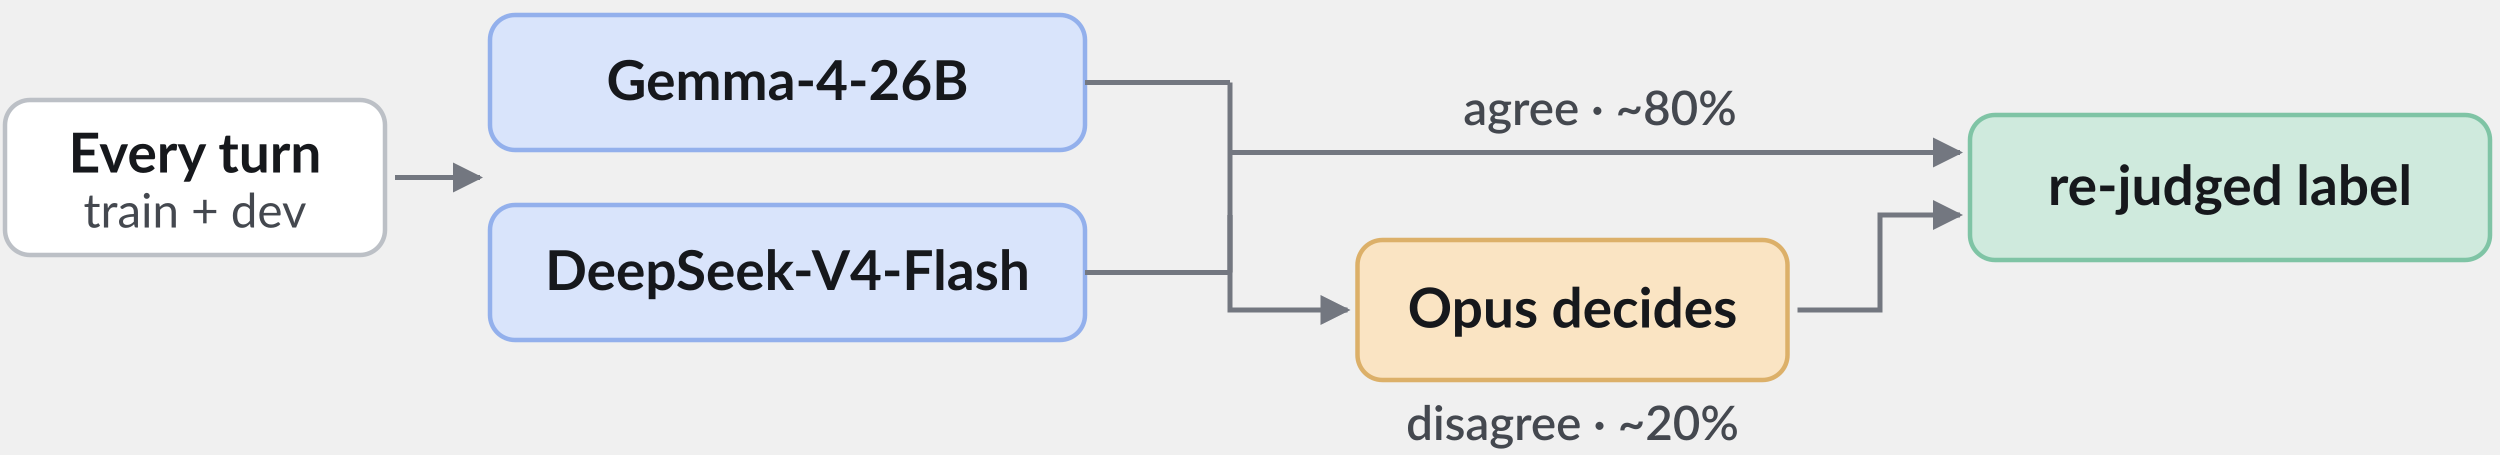
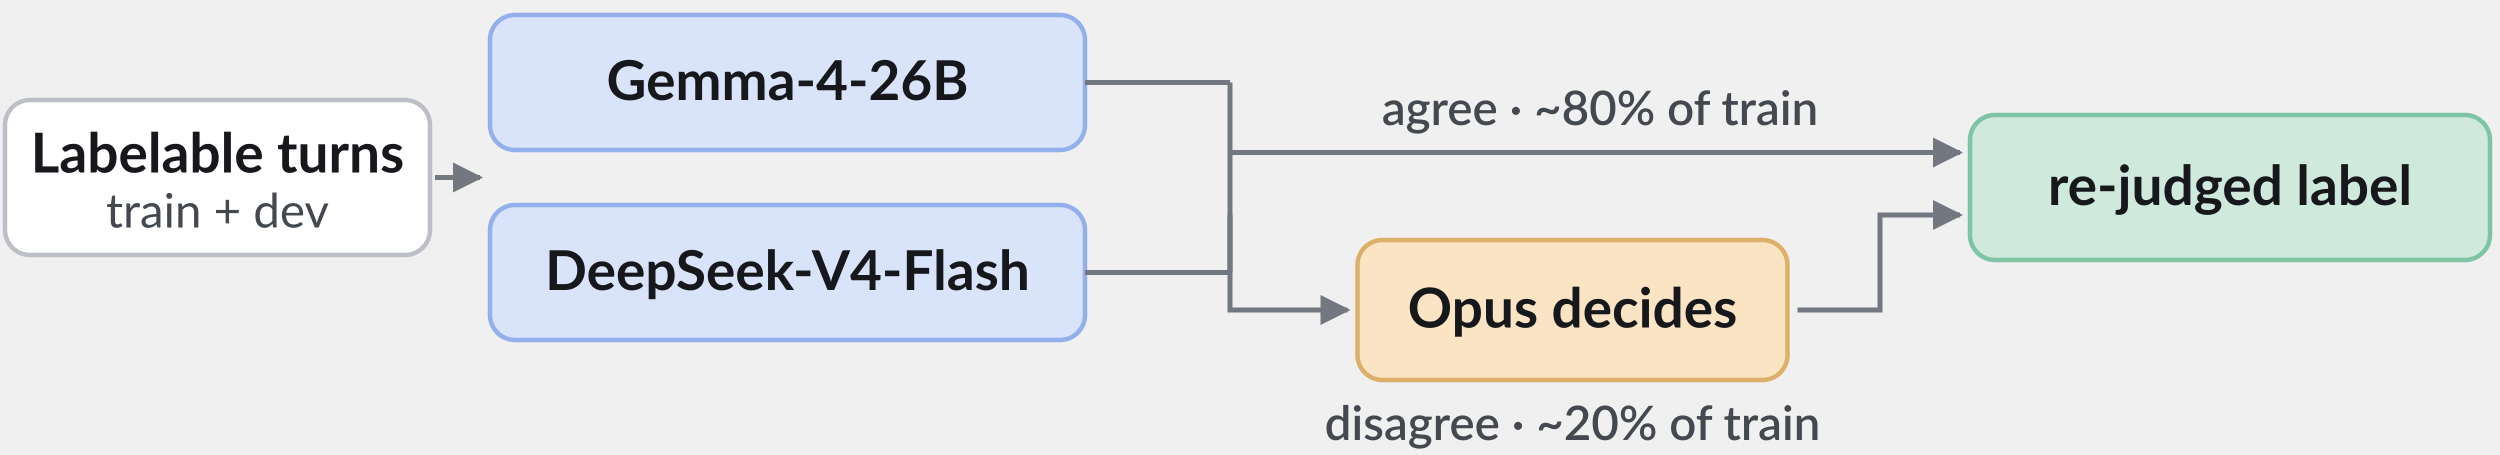
<svg xmlns="http://www.w3.org/2000/svg" viewBox="0 34 1000 182" role="img" aria-label="Relabelling flow: every train and dev turn is scored by two LLM judges. Where they agree, about 80 percent of turns, that verdict becomes the re-judged label. Where they disagree, about 20 percent, Opus decides and its verdict becomes the label.">
  <style>
            .jt{font:700 22px "Lato","Liberation Sans",sans-serif;fill:#16181C}
            .js{font:400 19px "Lato","Liberation Sans",sans-serif;fill:#44484F}
            .jl{font:600 19px "Lato","Liberation Sans",sans-serif;fill:#44484F}
          </style>
  <defs>
    <marker id="ja" viewBox="0 0 10 10" refX="9" refY="5" markerWidth="6" markerHeight="6" orient="auto-start-reverse">
      <path d="M0,0 L10,5 L0,10 z" fill="#737780" />
    </marker>
  </defs>
-   <rect x="2" y="74" width="152" height="62" rx="10" fill="#fff" stroke="#BCC0C6" stroke-width="1.8" />
-   <text class="jt" x="78" y="103" text-anchor="middle">Every turn</text>
-   <text class="js" x="78" y="125" text-anchor="middle">train + dev</text>
-   <line x1="158" y1="105" x2="192" y2="105" stroke="#737780" stroke-width="2" marker-end="url(#ja)" />
+   <rect x="2" y="74" width="170" height="62" rx="10" fill="#fff" stroke="#BCC0C6" stroke-width="1.8" />
+   <text class="jt" x="87" y="103" text-anchor="middle">Labelable turns</text>
+   <text class="js" x="87" y="125" text-anchor="middle">train + dev</text>
+   <line x1="174" y1="105" x2="192" y2="105" stroke="#737780" stroke-width="2" marker-end="url(#ja)" />
  <rect x="196" y="40" width="238" height="54" rx="10" fill="#d9e4fb" stroke="#93b0ec" stroke-width="1.8" />
  <text class="jt" x="315" y="74" text-anchor="middle" fill="#1a56db">Gemma-4-26B</text>
  <rect x="196" y="116" width="238" height="54" rx="10" fill="#d9e4fb" stroke="#93b0ec" stroke-width="1.8" />
  <text class="jt" x="315" y="150" text-anchor="middle" fill="#1a56db">DeepSeek-V4-Flash</text>
  <path d="M434,67 H492" fill="none" stroke="#737780" stroke-width="2" />
  <path d="M434,143 H492" fill="none" stroke="#737780" stroke-width="2" />
  <path d="M492,67 V143" fill="none" stroke="#737780" stroke-width="2" />
-   <text class="jl" x="640" y="84" text-anchor="middle">agree · ~80%</text>
+   <text class="jl" x="640" y="84" text-anchor="middle">agree · ~80% of train</text>
  <path d="M492,95 H784" fill="none" stroke="#737780" stroke-width="2" marker-end="url(#ja)" />
  <path d="M492,120 V158 H539" fill="none" stroke="#737780" stroke-width="2" marker-end="url(#ja)" />
  <rect x="543" y="130" width="172" height="56" rx="10" fill="#fae4c3" stroke="#dcb069" stroke-width="1.8" />
  <text class="jt" x="629" y="165" text-anchor="middle" fill="#A55A18">Opus decides</text>
-   <text class="jl" x="629" y="210" text-anchor="middle">disagree · ~20%</text>
+   <text class="jl" x="629" y="210" text-anchor="middle">disagree · ~20% of train</text>
  <path d="M719,158 H752 V120 H784" fill="none" stroke="#737780" stroke-width="2" marker-end="url(#ja)" />
  <rect x="788" y="80" width="208" height="58" rx="10" fill="#cfeadd" stroke="#7fc4a5" stroke-width="1.8" />
  <text class="jt" x="892" y="116" text-anchor="middle" fill="#0a7d55">re-judged label</text>
</svg>
